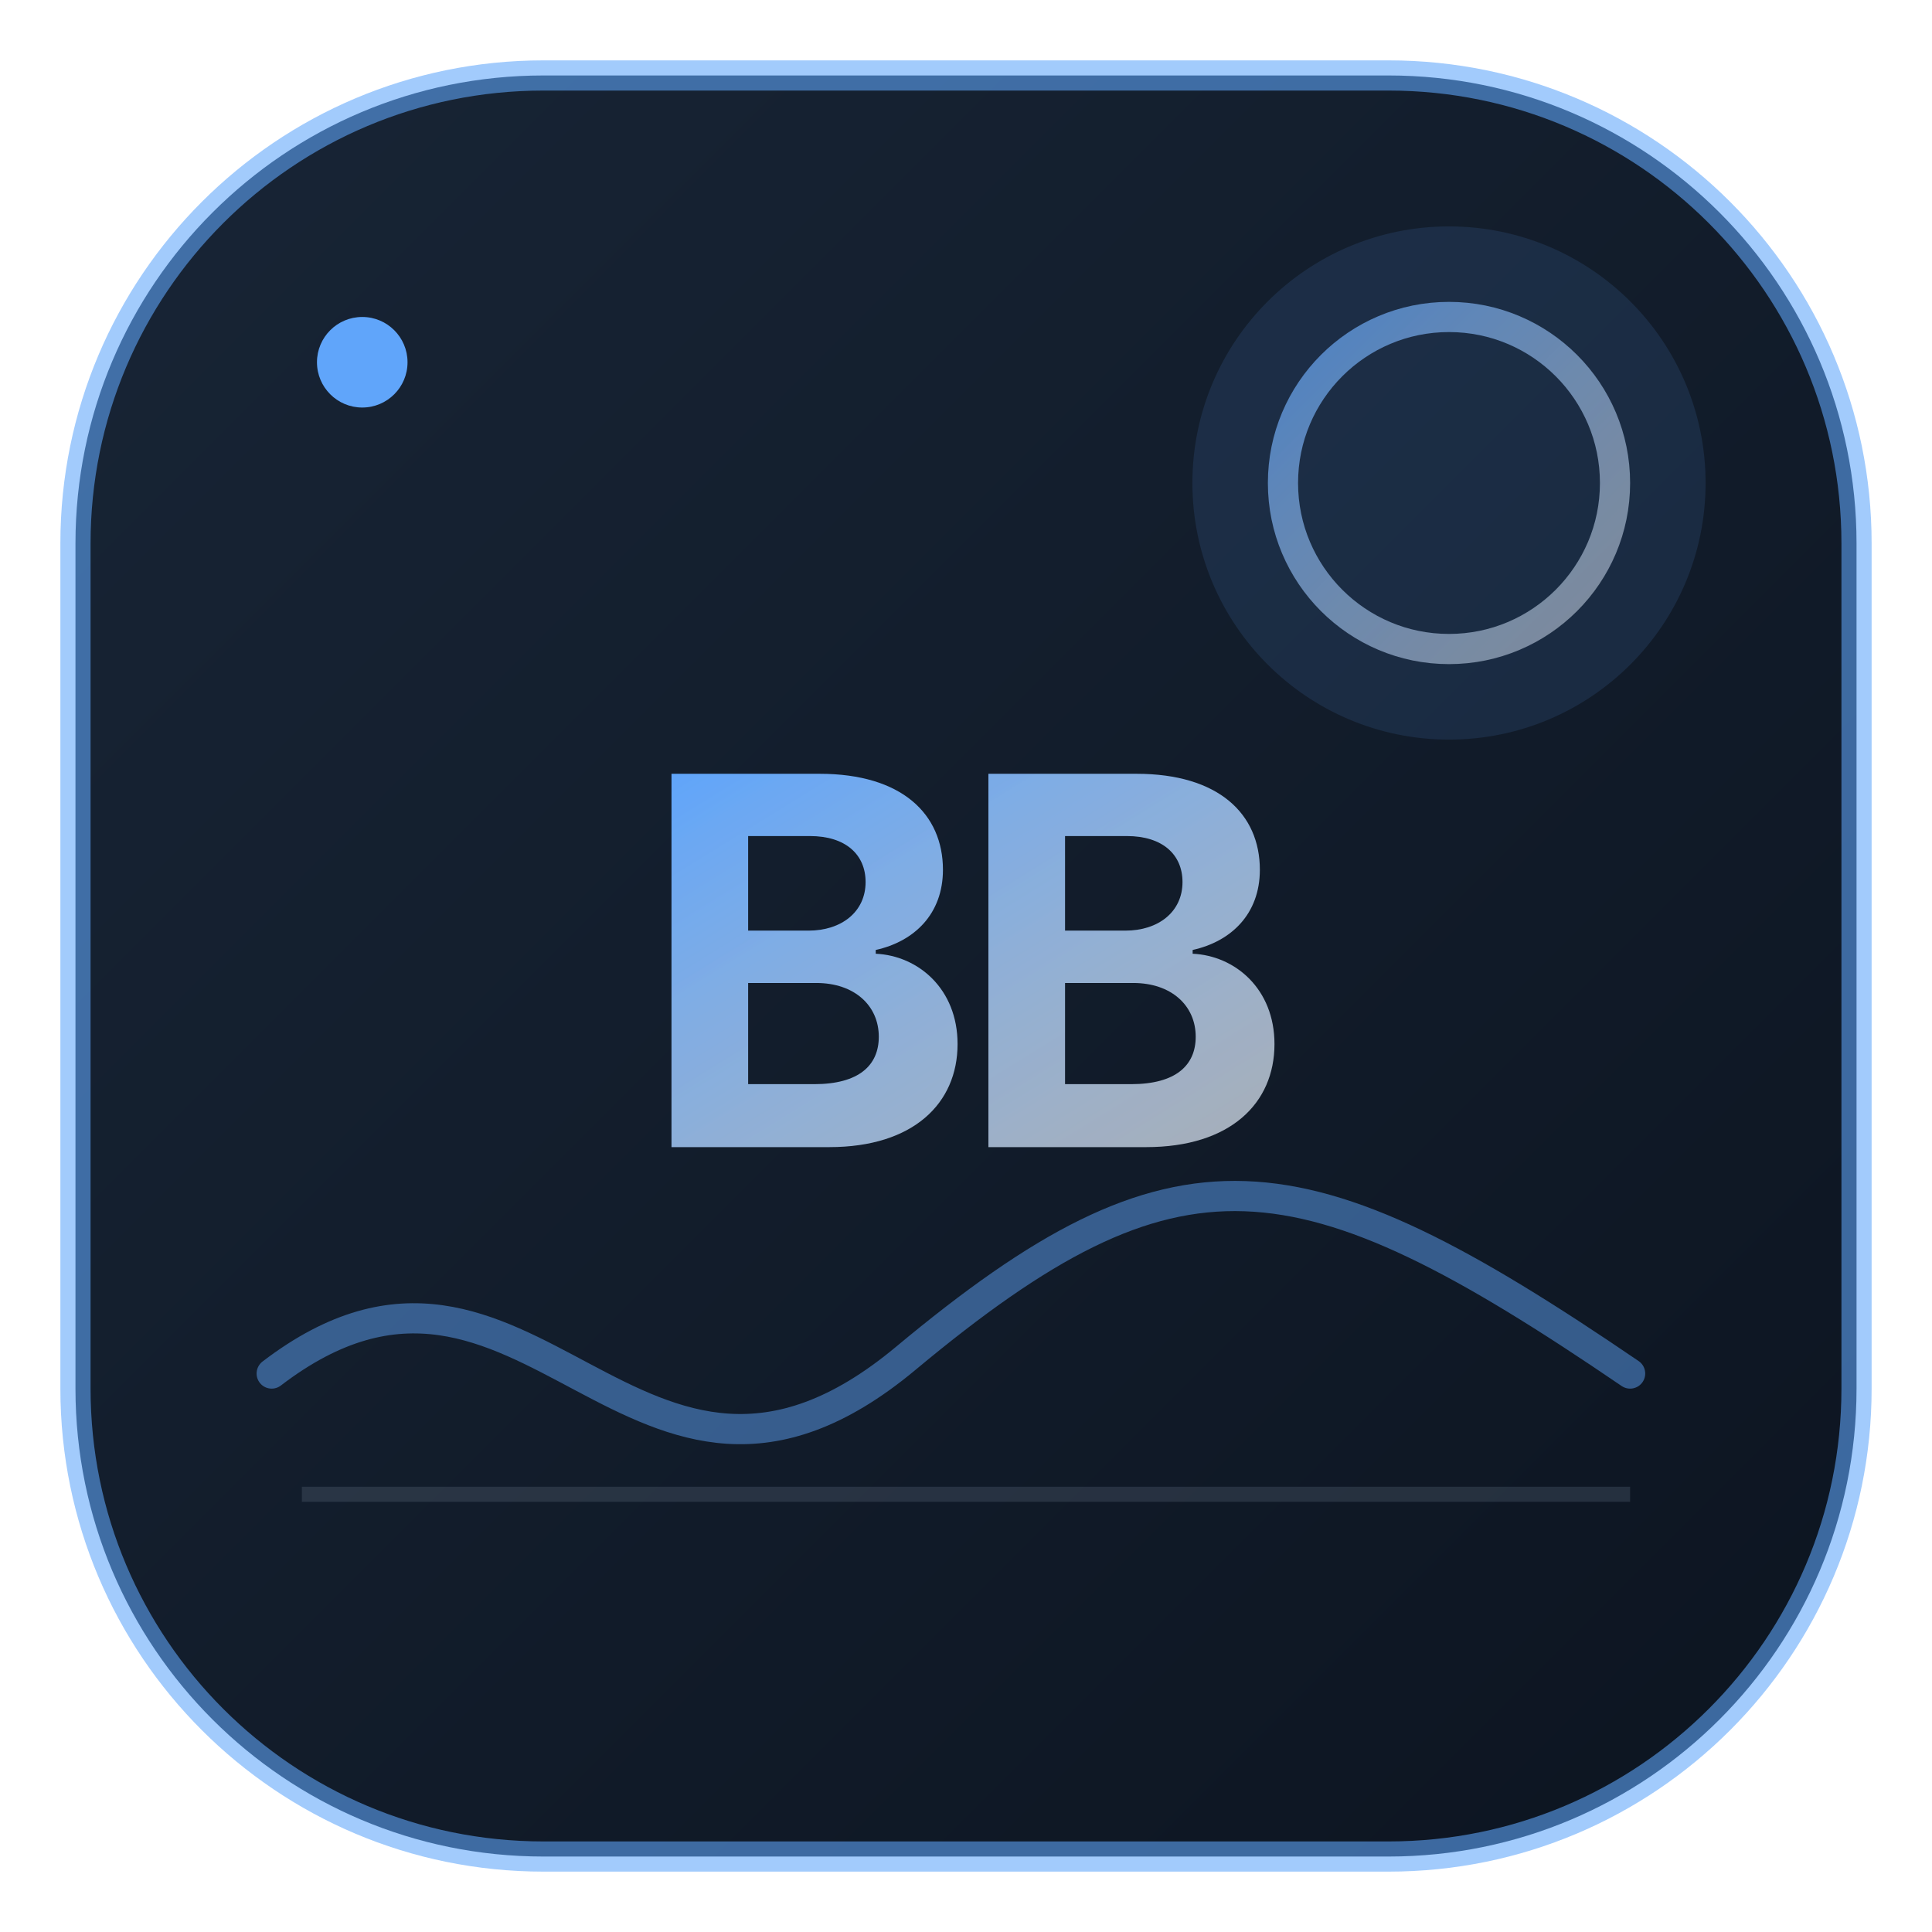
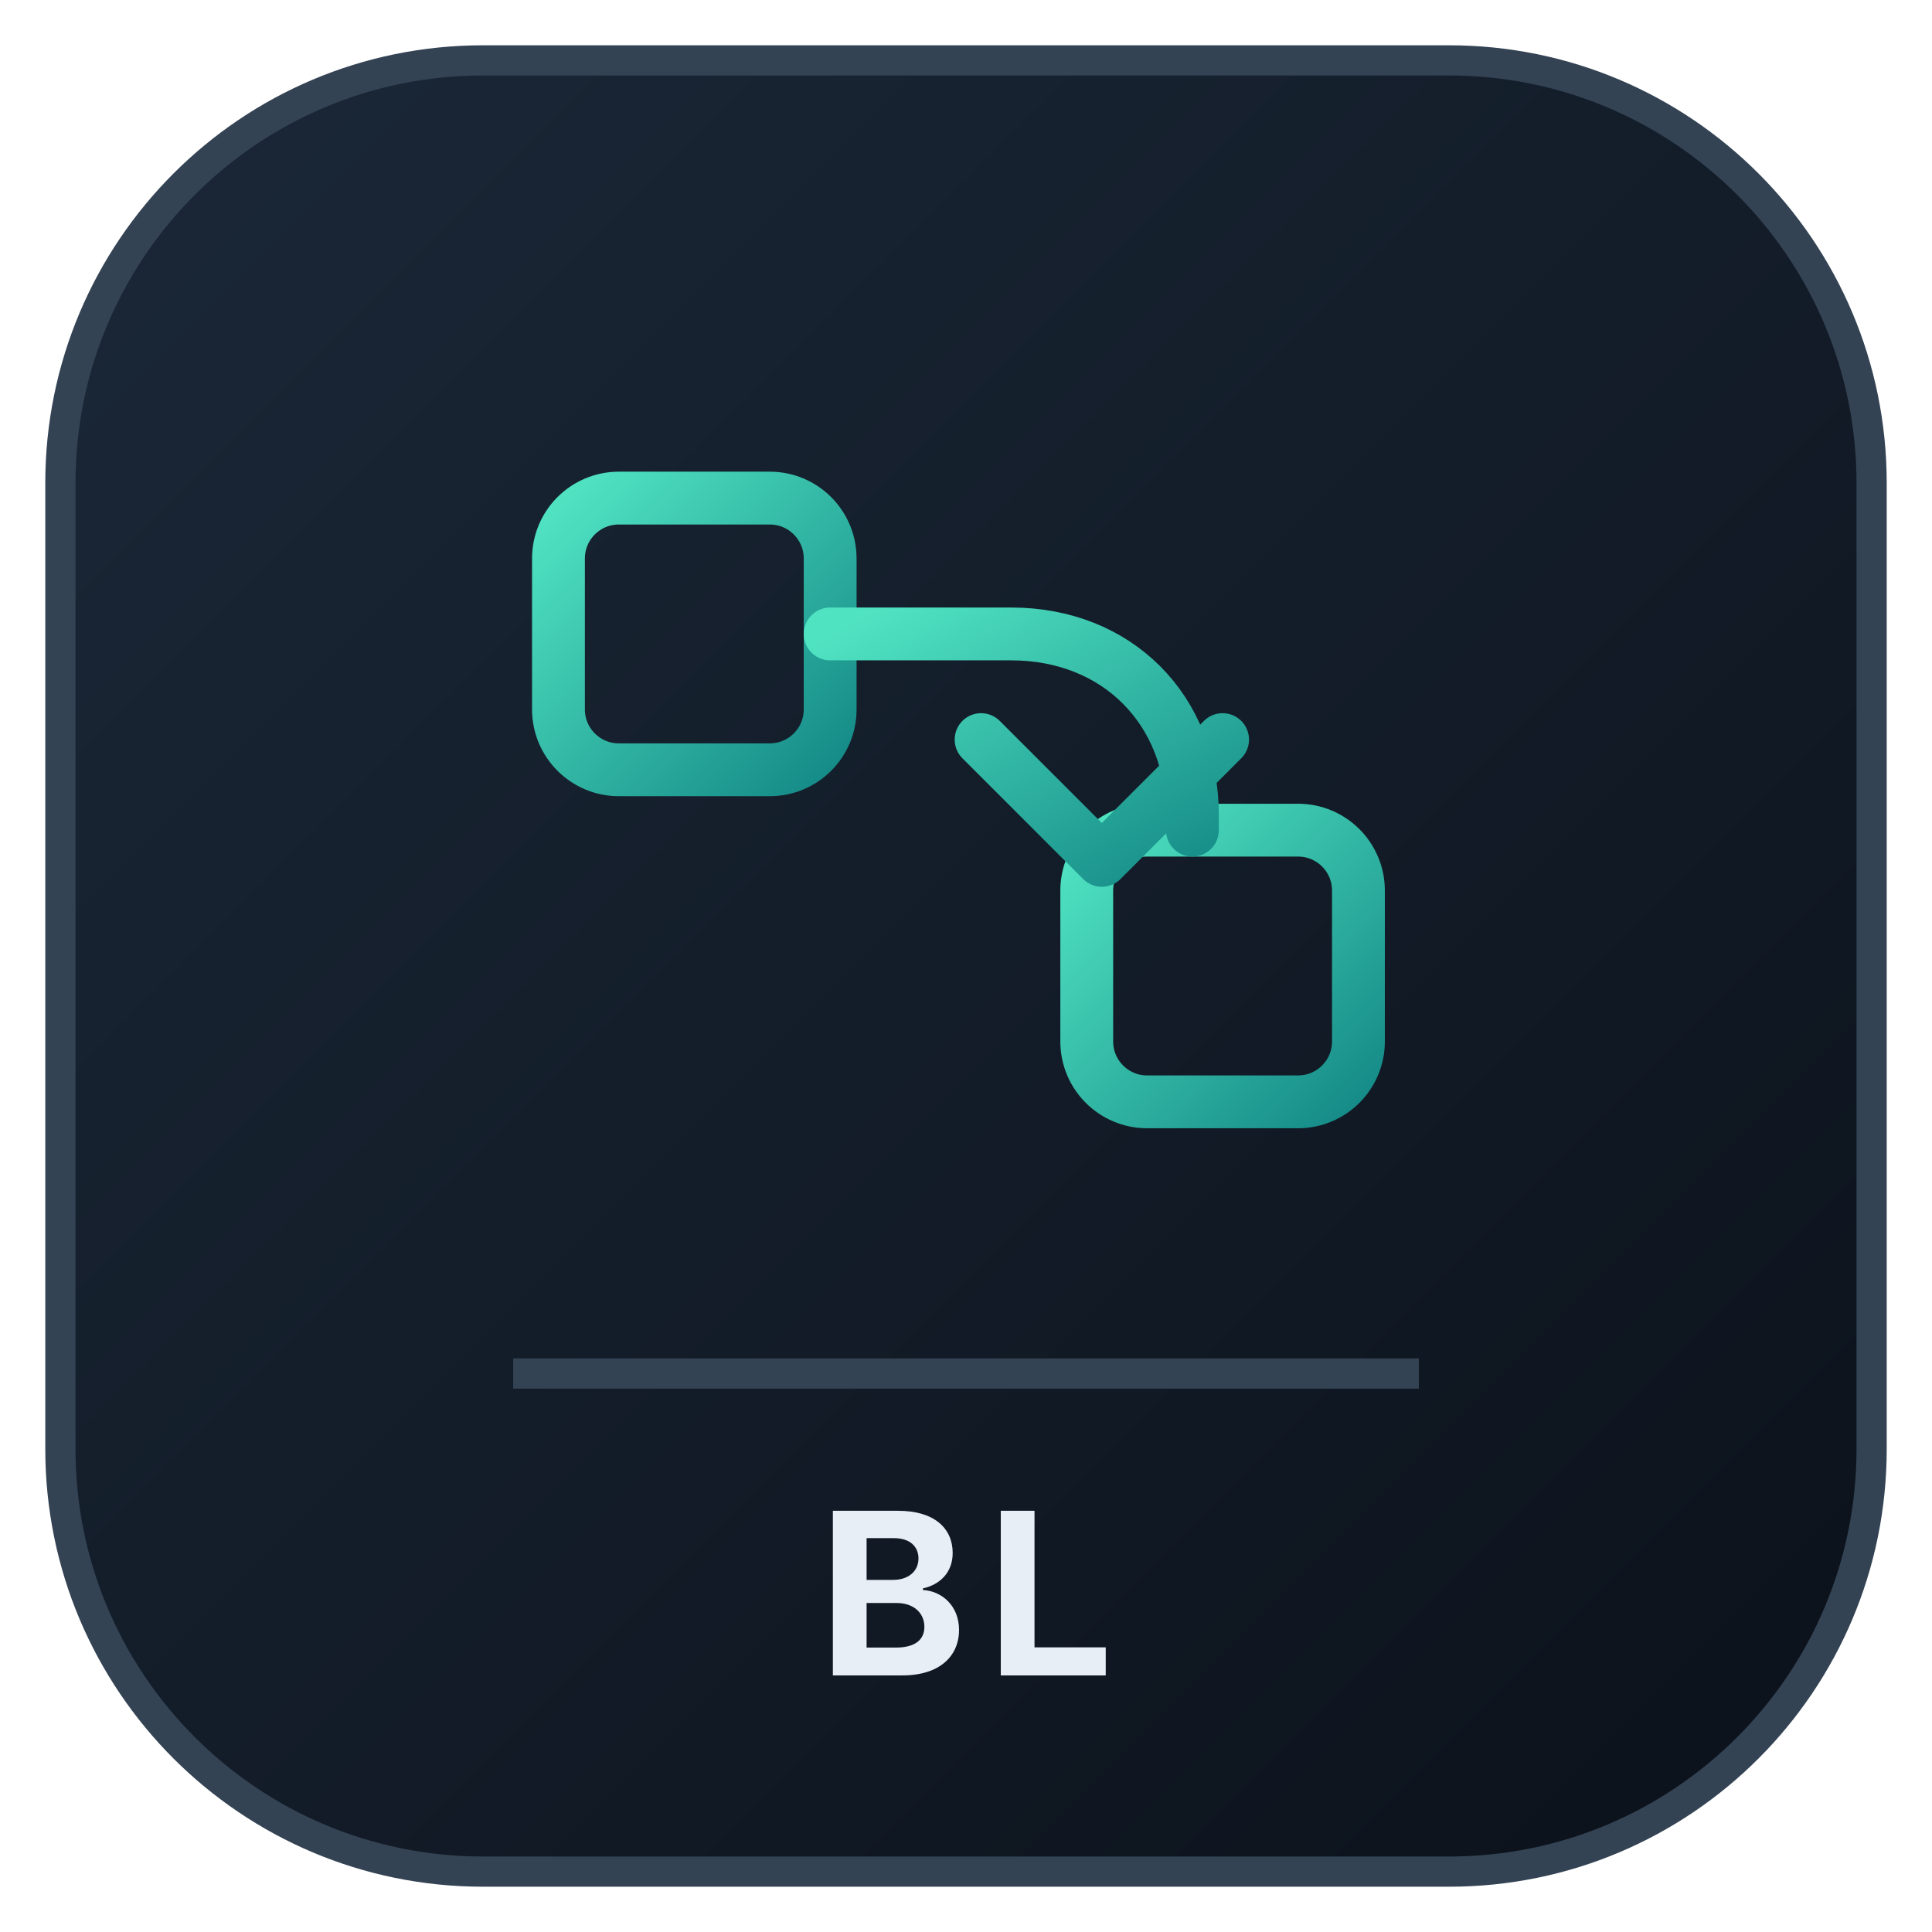
- <svg xmlns="http://www.w3.org/2000/svg" width="128" height="128" viewBox="0 0 128 128" role="img" aria-labelledby="title desc">
+ <svg xmlns="http://www.w3.org/2000/svg" viewBox="0 0 128 128" role="img" aria-labelledby="title desc">
  <defs>
-     <linearGradient id="panel" x1="0" y1="0" x2="1" y2="1">
-       <stop offset="0" stop-color="#182536" />
-       <stop offset="1" stop-color="#0c1420" />
+     <linearGradient id="bg" x1="0" y1="0" x2="1" y2="1">
+       <stop stop-color="#1b2838" />
+       <stop offset="1" stop-color="#0b111a" />
    </linearGradient>
    <linearGradient id="accent" x1="0" y1="0" x2="1" y2="1">
-       <stop offset="0" stop-color="#60a5fa" />
-       <stop offset="1" stop-color="#e2e8f0" stop-opacity=".72" />
+       <stop stop-color="#50E3C2" />
+       <stop offset="1" stop-color="#168C88" />
    </linearGradient>
  </defs>
-   <rect x="5" y="5" width="118" height="118" rx="31" fill="url(#panel)" stroke="#60a5fa" stroke-opacity=".58" stroke-width="2" />
-   <circle cx="96" cy="32" r="17" fill="#60a5fa" fill-opacity=".12" />
-   <circle cx="96" cy="32" r="11" fill="none" stroke="url(#accent)" stroke-opacity=".7" stroke-width="2" />
-   <path d="M18 91 C35 78 42 105 60 90 S86 76 108 91" fill="none" stroke="#60a5fa" stroke-opacity=".48" stroke-width="2" stroke-linecap="round" />
-   <path d="M20 99 H108" fill="none" stroke="#94a3b8" stroke-opacity=".18" stroke-width="1" />
-   <text x="64" y="76" text-anchor="middle" fill="url(#accent)" font-family="Inter, Segoe UI, Arial, sans-serif" font-size="34" font-weight="750" letter-spacing="-1.5">BB</text>
-   <circle cx="24" cy="24" r="3" fill="#60a5fa" />
+   <rect x="4" y="4" width="120" height="120" rx="28" fill="url(#bg)" stroke="#344354" stroke-width="2" />
+   <g fill="none" stroke="url(#accent)" stroke-width="3.5" stroke-linecap="round" stroke-linejoin="round">
+     <rect x="37" y="33" width="18" height="18" rx="4" />
+     <rect x="72" y="55" width="18" height="18" rx="4" />
+     <path d="M55 42h12c7 0 12 5 12 12v1M65 49l8 8 8-8" />
+   </g>
+   <path d="M34 91h60" stroke="#344354" stroke-width="2" />
+   <text x="64" y="111" text-anchor="middle" fill="#e8eef6" font-family="Inter,Segoe UI,Arial,sans-serif" font-size="15" font-weight="700" letter-spacing="1.2">BL</text>
</svg>
